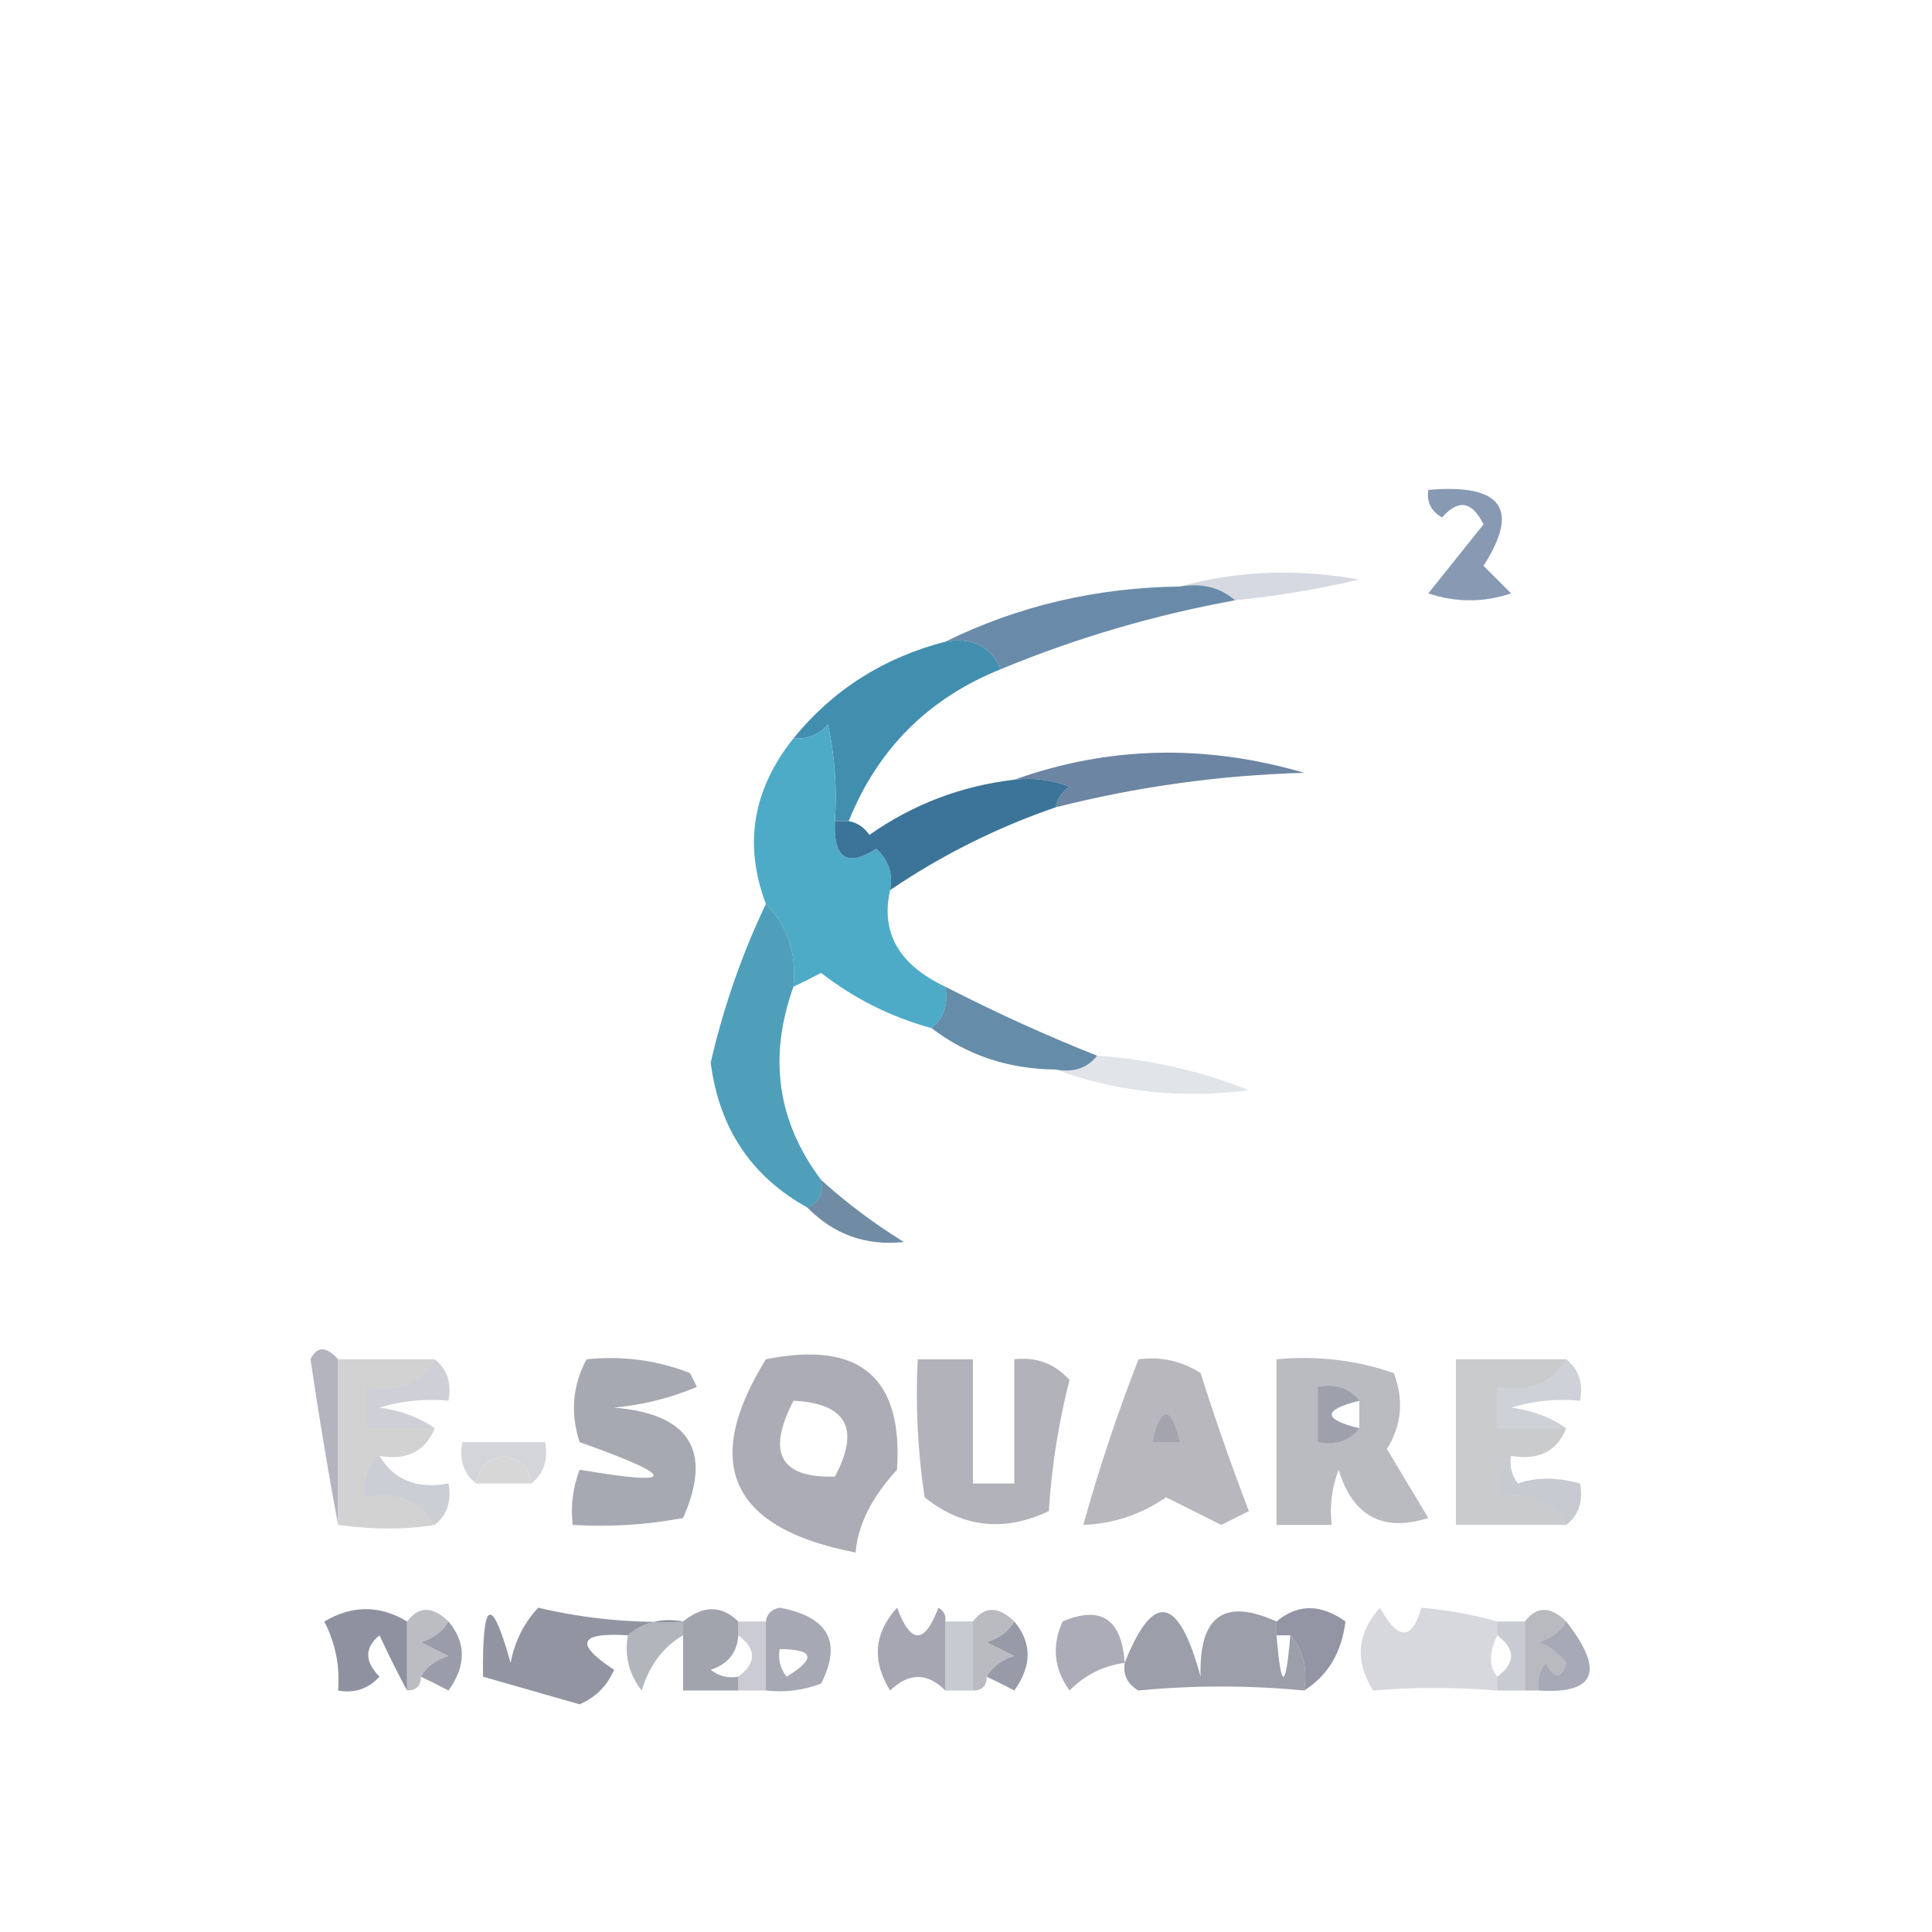
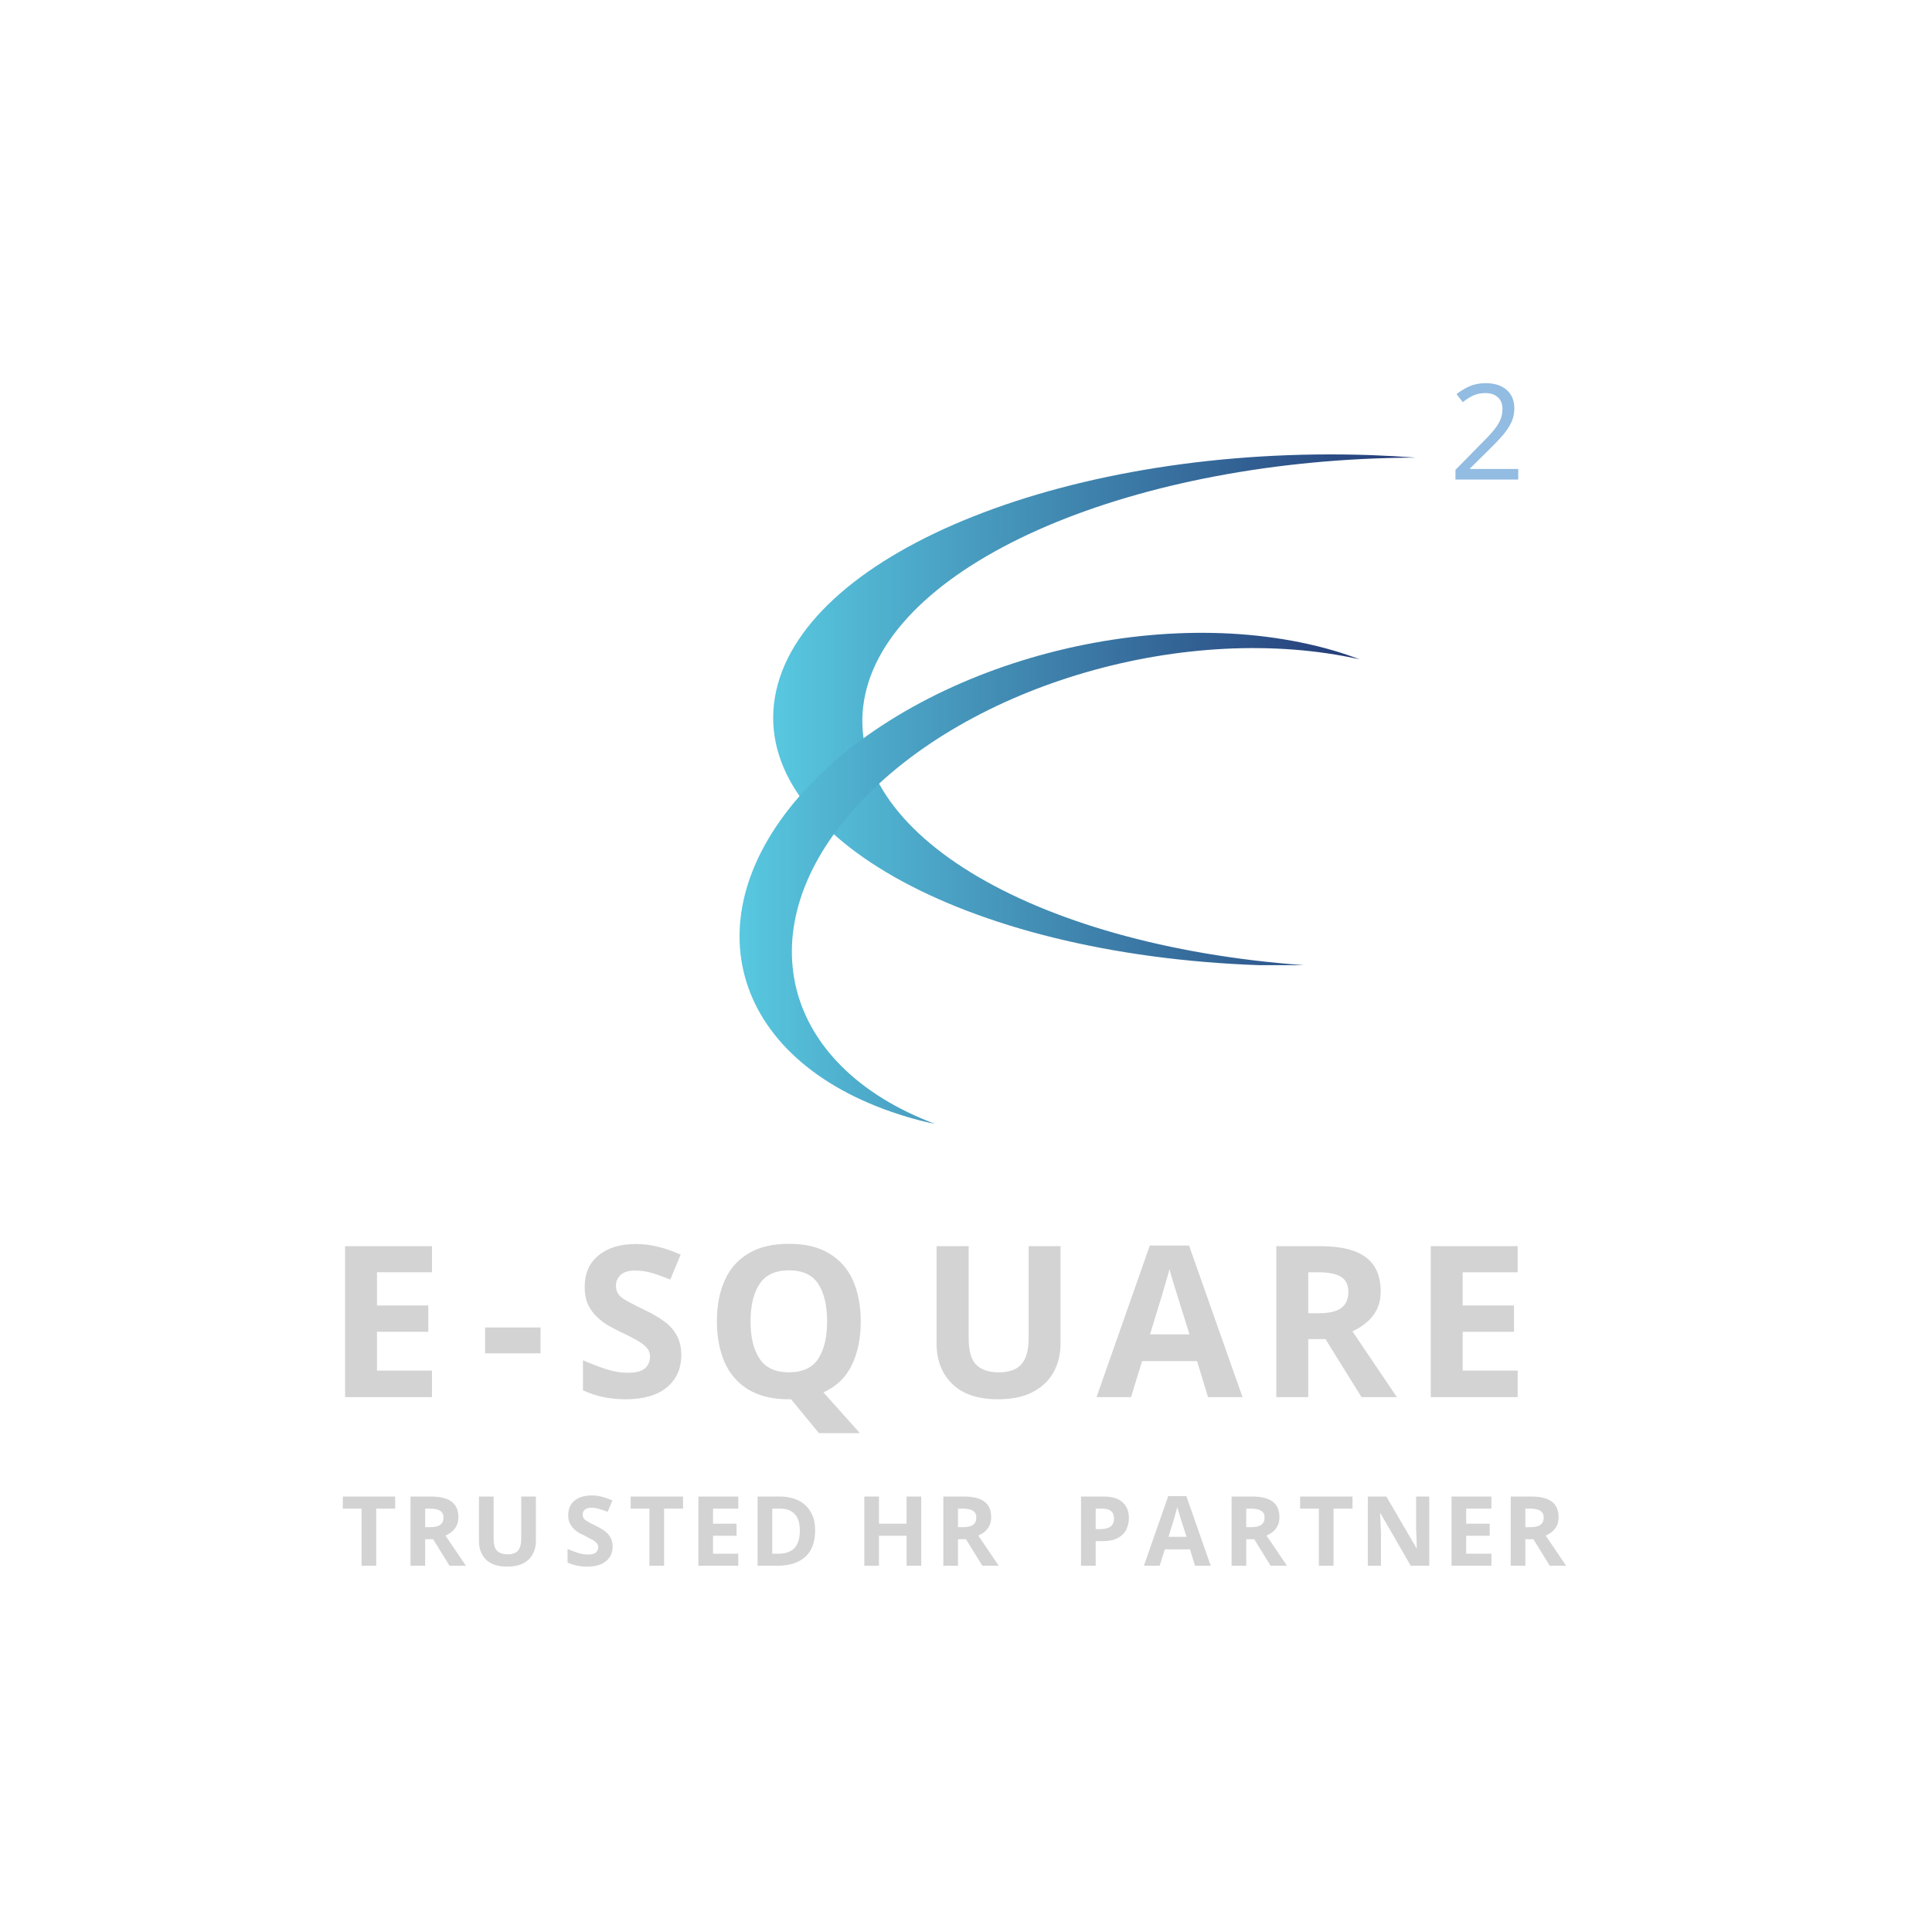
- <svg xmlns="http://www.w3.org/2000/svg" version="1.1" width="140px" height="140px" style="shape-rendering:geometricPrecision; text-rendering:geometricPrecision; image-rendering:optimizeQuality; fill-rule:evenodd; clip-rule:evenodd">
-   <g>
-     <path style="opacity:0.706" fill="#556f94" d="M 103.5,35.5 C 108.828,35.036 110.161,36.869 107.5,41C 108.167,41.667 108.833,42.333 109.5,43C 107.5,43.667 105.5,43.667 103.5,43C 104.833,41.333 106.167,39.667 107.5,38C 106.675,36.312 105.675,36.145 104.5,37.5C 103.702,37.043 103.369,36.376 103.5,35.5 Z" />
+ <svg xmlns="http://www.w3.org/2000/svg" xmlns:xlink="http://www.w3.org/1999/xlink" id="Layer_1" data-name="Layer 1" viewBox="0 0 140 140">
+   <defs>
+     <style>.cls-1{fill:url(#linear-gradient);}.cls-2{fill:url(#linear-gradient-2);}.cls-10,.cls-11,.cls-12,.cls-13,.cls-3,.cls-4,.cls-5,.cls-6,.cls-7,.cls-8,.cls-9{isolation:isolate;}.cls-4,.cls-5,.cls-6,.cls-7{font-size:15.33px;font-family:Montserrat-ExtraBold, Montserrat;font-weight:800;}.cls-10,.cls-11,.cls-12,.cls-4,.cls-5,.cls-6,.cls-7,.cls-8,.cls-9{fill:#d3d3d3;}.cls-4{letter-spacing:0.05em;}.cls-5{letter-spacing:0.06em;}.cls-6{letter-spacing:0.07em;}.cls-7{letter-spacing:0.07em;}.cls-10,.cls-11,.cls-12,.cls-8,.cls-9{font-size:7.03px;font-family:Montserrat-Bold, Montserrat;font-weight:700;}.cls-8{letter-spacing:0.05em;}.cls-9{letter-spacing:0.04em;}.cls-10{letter-spacing:0.01em;}.cls-11{letter-spacing:0.05em;}.cls-12{letter-spacing:0.04em;}.cls-13{font-size:9.66px;fill:#92bce1;font-family:Mshtakan;letter-spacing:0.07em;}</style>
+     <linearGradient id="linear-gradient" x1="56.02" y1="659.45" x2="102.58" y2="659.45" gradientTransform="translate(0 -608)" gradientUnits="userSpaceOnUse">
+       <stop offset="0" stop-color="#58c8e0" />
+       <stop offset="1" stop-color="#243a77" />
+     </linearGradient>
+     <linearGradient id="linear-gradient-2" x1="53.59" y1="671.65" x2="98.54" y2="671.65" xlink:href="#linear-gradient" />
+   </defs>
+   <path class="cls-1" d="M62.7,50.31c2.12-9.69,19.64-17.08,39.88-17.15-1.06-.08-2.13-.14-3.22-.18-21.58-.76-40.88,6.89-43.12,17.1s13.45,19.1,35,19.86c1.09,0,2.17,0,3.24,0C74.61,68.5,60.58,60,62.7,50.31Z" />
+   <path class="cls-2" d="M62.12,58.37c8.12-8.86,24-13.37,36.42-10.59-.59-.22-1.2-.43-1.84-.62-12.64-3.71-29.8.76-38.36,10.08s-5.23,19.94,7.41,23.7c.64.19,1.29.36,2,.5C56.6,77.24,54,67.23,62.12,58.37Z" />
+   <g class="cls-3">
+     <text class="cls-4" transform="translate(23.63 101.24)">E</text>
+     <text class="cls-5" transform="translate(34.7 101.24)">-</text>
+     <text class="cls-6" transform="translate(41.54 101.24)">SQ</text>
+     <text class="cls-5" transform="translate(66.57 101.24)">U</text>
+     <text class="cls-7" transform="translate(79.46 101.24)">ARE</text>
  </g>
-   <g>
-     <path style="opacity:0.182" fill="#1a2e59" d="M 85.5,42.5 C 89.646,41.353 93.98,41.186 98.5,42C 95.522,42.696 92.522,43.196 89.5,43.5C 88.432,42.566 87.099,42.232 85.5,42.5 Z" />
+   <g class="cls-3">
+     <text class="cls-8" transform="translate(24.7 113.46)">TRU</text>
+     <text class="cls-9" transform="translate(40.8 113.46)">S</text>
+     <text class="cls-8" transform="translate(45.56 113.46)">TED HR </text>
+     <text class="cls-10" transform="translate(77.71 113.46)">P</text>
+     <text class="cls-11" transform="translate(82.89 113.46)">A</text>
+     <text class="cls-12" transform="translate(88.62 113.46)">R</text>
+     <text class="cls-8" transform="translate(94.07 113.46)">TNER</text>
  </g>
-   <g>
-     <path style="opacity:0.725" fill="#305f89" d="M 85.5,42.5 C 87.099,42.232 88.432,42.566 89.5,43.5C 83.641,44.565 77.974,46.231 72.5,48.5C 71.817,46.824 70.483,46.157 68.5,46.5C 73.759,43.911 79.425,42.578 85.5,42.5 Z" />
-   </g>
-   <g>
-     <path style="opacity:1" fill="#428eaf" d="M 68.5,46.5 C 70.483,46.157 71.817,46.824 72.5,48.5C 67.263,50.614 63.596,54.281 61.5,59.5C 61.167,59.5 60.833,59.5 60.5,59.5C 60.663,57.143 60.497,54.81 60,52.5C 59.329,53.252 58.496,53.586 57.5,53.5C 60.358,49.99 64.024,47.657 68.5,46.5 Z" />
-   </g>
-   <g>
-     <path style="opacity:1" fill="#4dabc8" d="M 60.5,59.5 C 60.38,62.205 61.38,62.871 63.5,61.5C 64.386,62.325 64.719,63.325 64.5,64.5C 63.806,67.581 65.139,69.914 68.5,71.5C 68.737,72.791 68.404,73.791 67.5,74.5C 64.577,73.705 61.91,72.372 59.5,70.5C 58.816,70.863 58.15,71.196 57.5,71.5C 57.741,69.102 57.074,67.102 55.5,65.5C 53.873,61.208 54.539,57.208 57.5,53.5C 58.496,53.586 59.329,53.252 60,52.5C 60.497,54.81 60.663,57.143 60.5,59.5 Z" />
-   </g>
-   <g>
-     <path style="opacity:0.682" fill="#274c77" d="M 76.5,58.5 C 76.611,57.883 76.944,57.383 77.5,57C 76.207,56.51 74.873,56.343 73.5,56.5C 80.317,54.066 87.317,53.9 94.5,56C 88.381,56.175 82.381,57.008 76.5,58.5 Z" />
-   </g>
-   <g>
-     <path style="opacity:0.976" fill="#367196" d="M 73.5,56.5 C 74.873,56.343 76.207,56.51 77.5,57C 76.944,57.383 76.611,57.883 76.5,58.5C 72.221,59.973 68.221,61.973 64.5,64.5C 64.719,63.325 64.386,62.325 63.5,61.5C 61.38,62.871 60.38,62.205 60.5,59.5C 60.833,59.5 61.167,59.5 61.5,59.5C 62.117,59.611 62.617,59.944 63,60.5C 66.168,58.278 69.668,56.944 73.5,56.5 Z" />
-   </g>
-   <g>
-     <path style="opacity:0.948" fill="#469ab7" d="M 55.5,65.5 C 57.074,67.102 57.741,69.102 57.5,71.5C 55.658,76.604 56.324,81.271 59.5,85.5C 59.672,86.492 59.338,87.158 58.5,87.5C 54.442,85.254 52.108,81.754 51.5,77C 52.421,72.998 53.754,69.165 55.5,65.5 Z" />
-   </g>
-   <g>
-     <path style="opacity:0.749" fill="#31668c" d="M 68.5,71.5 C 72.155,73.377 75.822,75.043 79.5,76.5C 78.791,77.404 77.791,77.737 76.5,77.5C 73.084,77.472 70.084,76.472 67.5,74.5C 68.404,73.791 68.737,72.791 68.5,71.5 Z" />
-   </g>
-   <g>
-     <path style="opacity:0.133" fill="#1b325a" d="M 79.5,76.5 C 83.302,76.76 86.969,77.594 90.5,79C 85.593,79.635 80.926,79.135 76.5,77.5C 77.791,77.737 78.791,77.404 79.5,76.5 Z" />
-   </g>
-   <g>
-     <path style="opacity:0.675" fill="#2a5578" d="M 59.5,85.5 C 61.34,87.168 63.34,88.668 65.5,90C 62.758,90.295 60.425,89.462 58.5,87.5C 59.338,87.158 59.672,86.492 59.5,85.5 Z" />
-   </g>
-   <g>
-     <path style="opacity:0.554" fill="#75788a" d="M 24.5,98.5 C 24.5,102.5 24.5,106.5 24.5,110.5C 23.776,106.635 23.109,102.635 22.5,98.5C 22.97,97.537 23.637,97.537 24.5,98.5 Z" />
-   </g>
-   <g>
-     <path style="opacity:0.913" fill="#cececf" d="M 24.5,98.5 C 26.833,98.5 29.167,98.5 31.5,98.5C 30.448,100.256 28.781,100.923 26.5,100.5C 26.5,101.5 26.5,102.5 26.5,103.5C 28.167,103.5 29.833,103.5 31.5,103.5C 30.817,105.176 29.483,105.843 27.5,105.5C 26.596,106.209 26.263,107.209 26.5,108.5C 28.781,108.077 30.448,108.744 31.5,110.5C 29.374,110.85 27.041,110.85 24.5,110.5C 24.5,106.5 24.5,102.5 24.5,98.5 Z" />
-   </g>
-   <g>
-     <path style="opacity:0.94" fill="#a6a7b0" d="M 55.5,98.5 C 62.282,97.125 65.448,99.791 65,106.5C 63.165,108.503 62.165,110.503 62,112.5C 52.959,110.761 50.792,106.094 55.5,98.5 Z M 57.5,101.5 C 61.35,101.701 62.35,103.534 60.5,107C 56.537,107.118 55.537,105.284 57.5,101.5 Z" />
-   </g>
-   <g>
-     <path style="opacity:0.916" fill="#abacb4" d="M 66.5,98.5 C 67.833,98.5 69.167,98.5 70.5,98.5C 70.5,101.5 70.5,104.5 70.5,107.5C 71.5,107.5 72.5,107.5 73.5,107.5C 73.5,104.5 73.5,101.5 73.5,98.5C 75.103,98.312 76.437,98.812 77.5,100C 76.712,103.076 76.212,106.242 76,109.5C 72.76,111.036 69.76,110.703 67,108.5C 66.502,105.183 66.335,101.85 66.5,98.5 Z" />
-   </g>
-   <g>
-     <path style="opacity:0.928" fill="#b1b2b8" d="M 82.5,98.5 C 84.144,98.287 85.644,98.62 87,99.5C 88.068,102.871 89.235,106.204 90.5,109.5C 89.833,109.833 89.167,110.167 88.5,110.5C 87.167,109.833 85.833,109.167 84.5,108.5C 82.666,109.754 80.666,110.421 78.5,110.5C 79.633,106.433 80.967,102.433 82.5,98.5 Z" />
-   </g>
-   <g>
-     <path style="opacity:0.929" fill="#b4b6bb" d="M 92.5,98.5 C 95.448,98.223 98.281,98.556 101,99.5C 101.743,101.441 101.576,103.274 100.5,105C 101.5,106.667 102.5,108.333 103.5,110C 100.196,111.042 98.029,109.875 97,106.5C 96.51,107.793 96.343,109.127 96.5,110.5C 95.167,110.5 93.833,110.5 92.5,110.5C 92.5,106.5 92.5,102.5 92.5,98.5 Z M 98.5,101.5 C 98.5,102.167 98.5,102.833 98.5,103.5C 95.833,102.833 95.833,102.167 98.5,101.5 Z" />
-   </g>
-   <g>
-     <path style="opacity:0.916" fill="#c5c6c8" d="M 113.5,98.5 C 112.448,100.256 110.781,100.923 108.5,100.5C 108.5,101.5 108.5,102.5 108.5,103.5C 110.167,103.5 111.833,103.5 113.5,103.5C 112.817,105.176 111.483,105.843 109.5,105.5C 108.596,106.209 108.263,107.209 108.5,108.5C 110.781,108.077 112.448,108.744 113.5,110.5C 110.833,110.5 108.167,110.5 105.5,110.5C 105.5,106.5 105.5,102.5 105.5,98.5C 108.167,98.5 110.833,98.5 113.5,98.5 Z" />
-   </g>
-   <g>
-     <path style="opacity:0.943" fill="#a2a4ad" d="M 42.5,98.5 C 45.119,98.232 47.619,98.565 50,99.5C 50.167,99.833 50.333,100.167 50.5,100.5C 48.577,101.308 46.577,101.808 44.5,102C 49.985,102.46 51.652,105.127 49.5,110C 46.854,110.497 44.187,110.664 41.5,110.5C 41.343,109.127 41.51,107.793 42,106.5C 49.158,107.715 49.158,107.048 42,104.5C 41.322,102.402 41.489,100.402 42.5,98.5 Z" />
-   </g>
-   <g>
-     <path style="opacity:0.264" fill="#474d67" d="M 31.5,98.5 C 32.404,99.209 32.737,100.209 32.5,101.5C 30.801,101.34 29.134,101.506 27.5,102C 29.058,102.21 30.392,102.71 31.5,103.5C 29.833,103.5 28.167,103.5 26.5,103.5C 26.5,102.5 26.5,101.5 26.5,100.5C 28.781,100.923 30.448,100.256 31.5,98.5 Z" />
-   </g>
-   <g>
-     <path style="opacity:0.261" fill="#474d67" d="M 113.5,98.5 C 114.404,99.209 114.737,100.209 114.5,101.5C 112.801,101.34 111.134,101.506 109.5,102C 111.058,102.21 112.391,102.71 113.5,103.5C 111.833,103.5 110.167,103.5 108.5,103.5C 108.5,102.5 108.5,101.5 108.5,100.5C 110.781,100.923 112.448,100.256 113.5,98.5 Z" />
-   </g>
-   <g>
-     <path style="opacity:0.251" fill="#4c516a" d="M 98.5,101.5 C 95.833,102.167 95.833,102.833 98.5,103.5C 97.791,104.404 96.791,104.737 95.5,104.5C 95.5,103.167 95.5,101.833 95.5,100.5C 96.791,100.263 97.791,100.596 98.5,101.5 Z" />
-   </g>
-   <g>
-     <path style="opacity:0.192" fill="#4d526b" d="M 85.5,104.5 C 84.833,104.5 84.167,104.5 83.5,104.5C 84.167,101.833 84.833,101.833 85.5,104.5 Z" />
-   </g>
-   <g>
-     <path style="opacity:0.231" fill="#454b65" d="M 38.5,107.5 C 38.38,106.414 37.713,105.747 36.5,105.5C 35.287,105.747 34.62,106.414 34.5,107.5C 33.596,106.791 33.263,105.791 33.5,104.5C 35.5,104.5 37.5,104.5 39.5,104.5C 39.737,105.791 39.404,106.791 38.5,107.5 Z" />
-   </g>
-   <g>
-     <path style="opacity:0.907" fill="#d2d3d2" d="M 38.5,107.5 C 37.167,107.5 35.833,107.5 34.5,107.5C 34.62,106.414 35.287,105.747 36.5,105.5C 37.713,105.747 38.38,106.414 38.5,107.5 Z" />
-   </g>
-   <g>
-     <path style="opacity:0.275" fill="#474d67" d="M 27.5,105.5 C 28.552,107.256 30.219,107.923 32.5,107.5C 32.737,108.791 32.404,109.791 31.5,110.5C 30.448,108.744 28.781,108.077 26.5,108.5C 26.263,107.209 26.596,106.209 27.5,105.5 Z" />
-   </g>
-   <g>
-     <path style="opacity:0.292" fill="#424863" d="M 109.5,105.5 C 109.369,106.239 109.536,106.906 110,107.5C 111.299,107.034 112.799,107.034 114.5,107.5C 114.737,108.791 114.404,109.791 113.5,110.5C 112.448,108.744 110.781,108.077 108.5,108.5C 108.263,107.209 108.596,106.209 109.5,105.5 Z" />
-   </g>
-   <g>
-     <path style="opacity:0.835" fill="#787b8d" d="M 29.5,117.5 C 29.5,119.167 29.5,120.833 29.5,122.5C 28.839,121.282 28.172,119.949 27.5,118.5C 26.41,119.391 26.41,120.391 27.5,121.5C 26.675,122.386 25.675,122.719 24.5,122.5C 24.643,120.738 24.309,119.071 23.5,117.5C 25.516,116.306 27.516,116.306 29.5,117.5 Z" />
-   </g>
-   <g>
-     <path style="opacity:0.829" fill="#a4a6af" d="M 49.5,117.5 C 49.5,117.833 49.5,118.167 49.5,118.5C 48.057,119.335 47.057,120.668 46.5,122.5C 45.571,121.311 45.238,119.978 45.5,118.5C 46.568,117.566 47.901,117.232 49.5,117.5 Z" />
-   </g>
-   <g>
-     <path style="opacity:0.299" fill="#4f556d" d="M 53.5,118.5 C 53.5,118.167 53.5,117.833 53.5,117.5C 54.167,117.5 54.833,117.5 55.5,117.5C 55.5,119.167 55.5,120.833 55.5,122.5C 54.833,122.5 54.167,122.5 53.5,122.5C 53.5,122.167 53.5,121.833 53.5,121.5C 54.833,120.5 54.833,119.5 53.5,118.5 Z" />
-   </g>
-   <g>
-     <path style="opacity:0.31" fill="#4d536b" d="M 68.5,117.5 C 69.167,117.5 69.833,117.5 70.5,117.5C 70.5,119.167 70.5,120.833 70.5,122.5C 69.833,122.5 69.167,122.5 68.5,122.5C 68.5,120.833 68.5,119.167 68.5,117.5 Z" />
-   </g>
-   <g>
-     <path style="opacity:0.852" fill="#818394" d="M 94.5,122.5 C 94.768,120.901 94.434,119.568 93.5,118.5C 93.167,118.5 92.833,118.5 92.5,118.5C 92.5,118.167 92.5,117.833 92.5,117.5C 94.035,116.212 95.701,116.212 97.5,117.5C 97.216,119.759 96.216,121.426 94.5,122.5 Z" />
-   </g>
-   <g>
-     <path style="opacity:0.311" fill="#7f8192" d="M 108.5,117.5 C 108.5,117.833 108.5,118.167 108.5,118.5C 107.884,119.798 107.884,120.798 108.5,121.5C 108.5,121.833 108.5,122.167 108.5,122.5C 105.319,122.258 102.319,122.258 99.5,122.5C 98.165,120.353 98.331,118.353 100,116.5C 101.309,118.891 102.309,118.891 103,116.5C 104.909,116.673 106.743,117.007 108.5,117.5 Z" />
-   </g>
-   <g>
-     <path style="opacity:0.305" fill="#4f556d" d="M 108.5,118.5 C 108.5,118.167 108.5,117.833 108.5,117.5C 109.167,117.5 109.833,117.5 110.5,117.5C 110.5,119.167 110.5,120.833 110.5,122.5C 109.833,122.5 109.167,122.5 108.5,122.5C 108.5,122.167 108.5,121.833 108.5,121.5C 109.833,120.5 109.833,119.5 108.5,118.5 Z" />
-   </g>
-   <g>
-     <path style="opacity:0.843" fill="#afb0b8" d="M 32.5,117.5 C 32.083,118.222 31.416,118.722 30.5,119C 31.167,119.333 31.833,119.667 32.5,120C 31.584,120.278 30.918,120.778 30.5,121.5C 30.5,122.167 30.167,122.5 29.5,122.5C 29.5,120.833 29.5,119.167 29.5,117.5C 30.348,116.375 31.348,116.375 32.5,117.5 Z" />
-   </g>
-   <g>
-     <path style="opacity:0.82" fill="#7a7d8e" d="M 49.5,117.5 C 47.901,117.232 46.568,117.566 45.5,118.5C 41.944,118.275 41.611,119.108 44.5,121C 43.992,122.169 43.158,123.002 42,123.5C 39.667,122.833 37.333,122.167 35,121.5C 34.941,115.852 35.608,115.519 37,120.5C 37.29,118.956 37.956,117.623 39,116.5C 42.409,117.306 45.909,117.64 49.5,117.5 Z" />
-   </g>
-   <g>
-     <path style="opacity:0.871" fill="#9395a1" d="M 53.5,117.5 C 53.5,117.833 53.5,118.167 53.5,118.5C 53.423,119.75 52.756,120.583 51.5,121C 52.094,121.464 52.761,121.631 53.5,121.5C 53.5,121.833 53.5,122.167 53.5,122.5C 52.167,122.5 50.833,122.5 49.5,122.5C 49.5,121.167 49.5,119.833 49.5,118.5C 49.5,118.167 49.5,117.833 49.5,117.5C 50.961,116.314 52.295,116.314 53.5,117.5 Z" />
-   </g>
-   <g>
-     <path style="opacity:0.867" fill="#afb0b8" d="M 73.5,117.5 C 73.082,118.222 72.416,118.722 71.5,119C 72.167,119.333 72.833,119.667 73.5,120C 72.584,120.278 71.918,120.778 71.5,121.5C 71.5,122.167 71.167,122.5 70.5,122.5C 70.5,120.833 70.5,119.167 70.5,117.5C 71.348,116.375 72.348,116.375 73.5,117.5 Z" />
-   </g>
-   <g>
-     <path style="opacity:0.686" fill="#848696" d="M 81.5,120.5 C 79.956,120.703 78.622,121.37 77.5,122.5C 76.369,120.926 76.203,119.259 77,117.5C 79.778,116.315 81.278,117.315 81.5,120.5 Z" />
-   </g>
-   <g>
-     <path style="opacity:0.882" fill="#b0b1b8" d="M 113.5,117.5 C 113.082,118.222 112.416,118.722 111.5,119C 112.308,119.308 112.975,119.808 113.5,120.5C 113.154,121.696 112.654,121.696 112,120.5C 111.536,121.094 111.369,121.761 111.5,122.5C 111.167,122.5 110.833,122.5 110.5,122.5C 110.5,120.833 110.5,119.167 110.5,117.5C 111.348,116.375 112.348,116.375 113.5,117.5 Z" />
-   </g>
-   <g>
-     <path style="opacity:0.529" fill="#595d75" d="M 113.5,117.5 C 116.296,121.101 115.63,122.767 111.5,122.5C 111.369,121.761 111.536,121.094 112,120.5C 112.654,121.696 113.154,121.696 113.5,120.5C 112.975,119.808 112.308,119.308 111.5,119C 112.416,118.722 113.082,118.222 113.5,117.5 Z" />
-   </g>
-   <g>
-     <path style="opacity:0.831" fill="#9496a3" d="M 55.5,122.5 C 55.5,120.833 55.5,119.167 55.5,117.5C 55.56,116.957 55.893,116.624 56.5,116.5C 60.032,117.158 61.032,118.992 59.5,122C 58.207,122.49 56.873,122.657 55.5,122.5 Z M 56.5,119.5 C 59.001,119.511 59.168,120.178 57,121.5C 56.536,120.906 56.369,120.239 56.5,119.5 Z" />
-   </g>
-   <g>
-     <path style="opacity:0.757" fill="#888a99" d="M 68.5,117.5 C 68.5,119.167 68.5,120.833 68.5,122.5C 67.198,121.193 65.865,121.193 64.5,122.5C 63.165,120.353 63.331,118.353 65,116.5C 66,119.167 67,119.167 68,116.5C 68.399,116.728 68.565,117.062 68.5,117.5 Z" />
-   </g>
-   <g>
-     <path style="opacity:0.757" fill="#7a7d8e" d="M 32.5,117.5 C 33.788,119.035 33.788,120.701 32.5,122.5C 31.817,122.137 31.15,121.804 30.5,121.5C 30.918,120.778 31.584,120.278 32.5,120C 31.833,119.667 31.167,119.333 30.5,119C 31.416,118.722 32.083,118.222 32.5,117.5 Z" />
-   </g>
-   <g>
-     <path style="opacity:0.78" fill="#7a7d8e" d="M 73.5,117.5 C 74.788,119.035 74.788,120.701 73.5,122.5C 72.817,122.137 72.15,121.804 71.5,121.5C 71.918,120.778 72.584,120.278 73.5,120C 72.833,119.667 72.167,119.333 71.5,119C 72.416,118.722 73.082,118.222 73.5,117.5 Z" />
-   </g>
-   <g>
-     <path style="opacity:0.843" fill="#898c9a" d="M 92.5,117.5 C 92.5,117.833 92.5,118.167 92.5,118.5C 92.833,122.5 93.167,122.5 93.5,118.5C 94.434,119.568 94.768,120.901 94.5,122.5C 90.462,122.115 86.462,122.115 82.5,122.5C 81.703,122.043 81.369,121.376 81.5,120.5C 83.569,115.282 85.403,115.615 87,121.5C 86.868,117.11 88.701,115.777 92.5,117.5 Z" />
-   </g>
+   <text class="cls-13" transform="translate(105 34.75)">2</text>
</svg>
